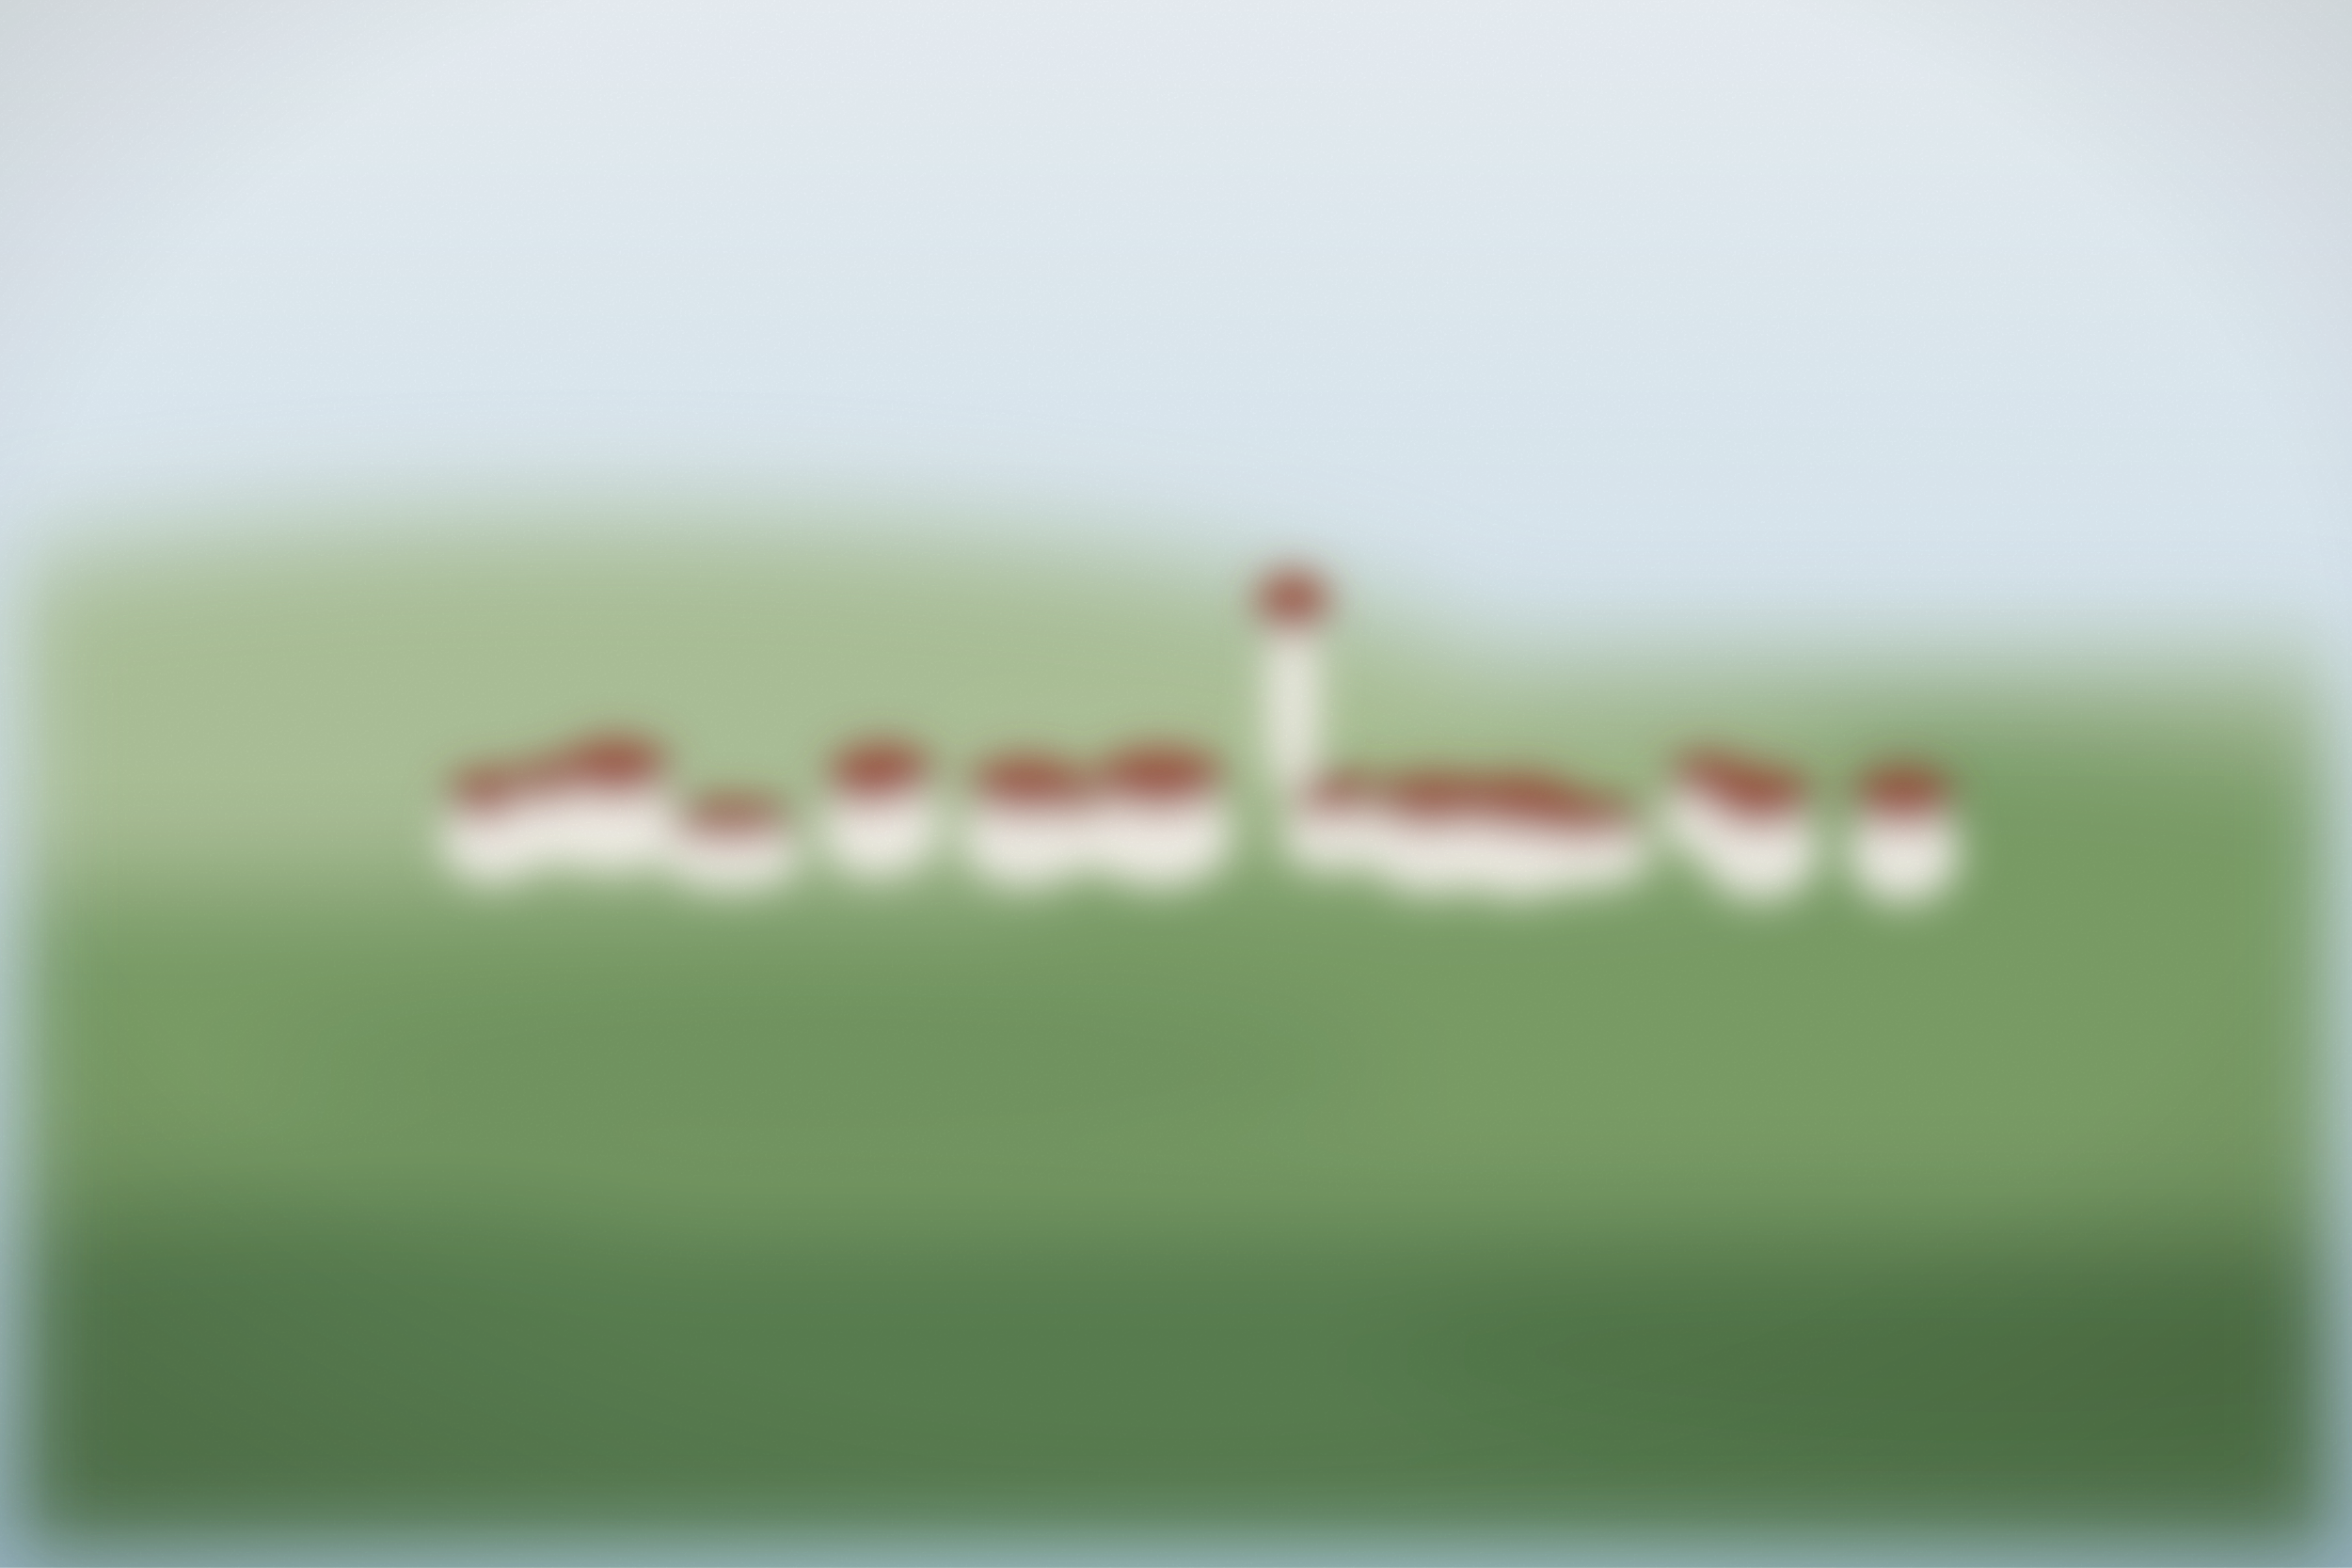
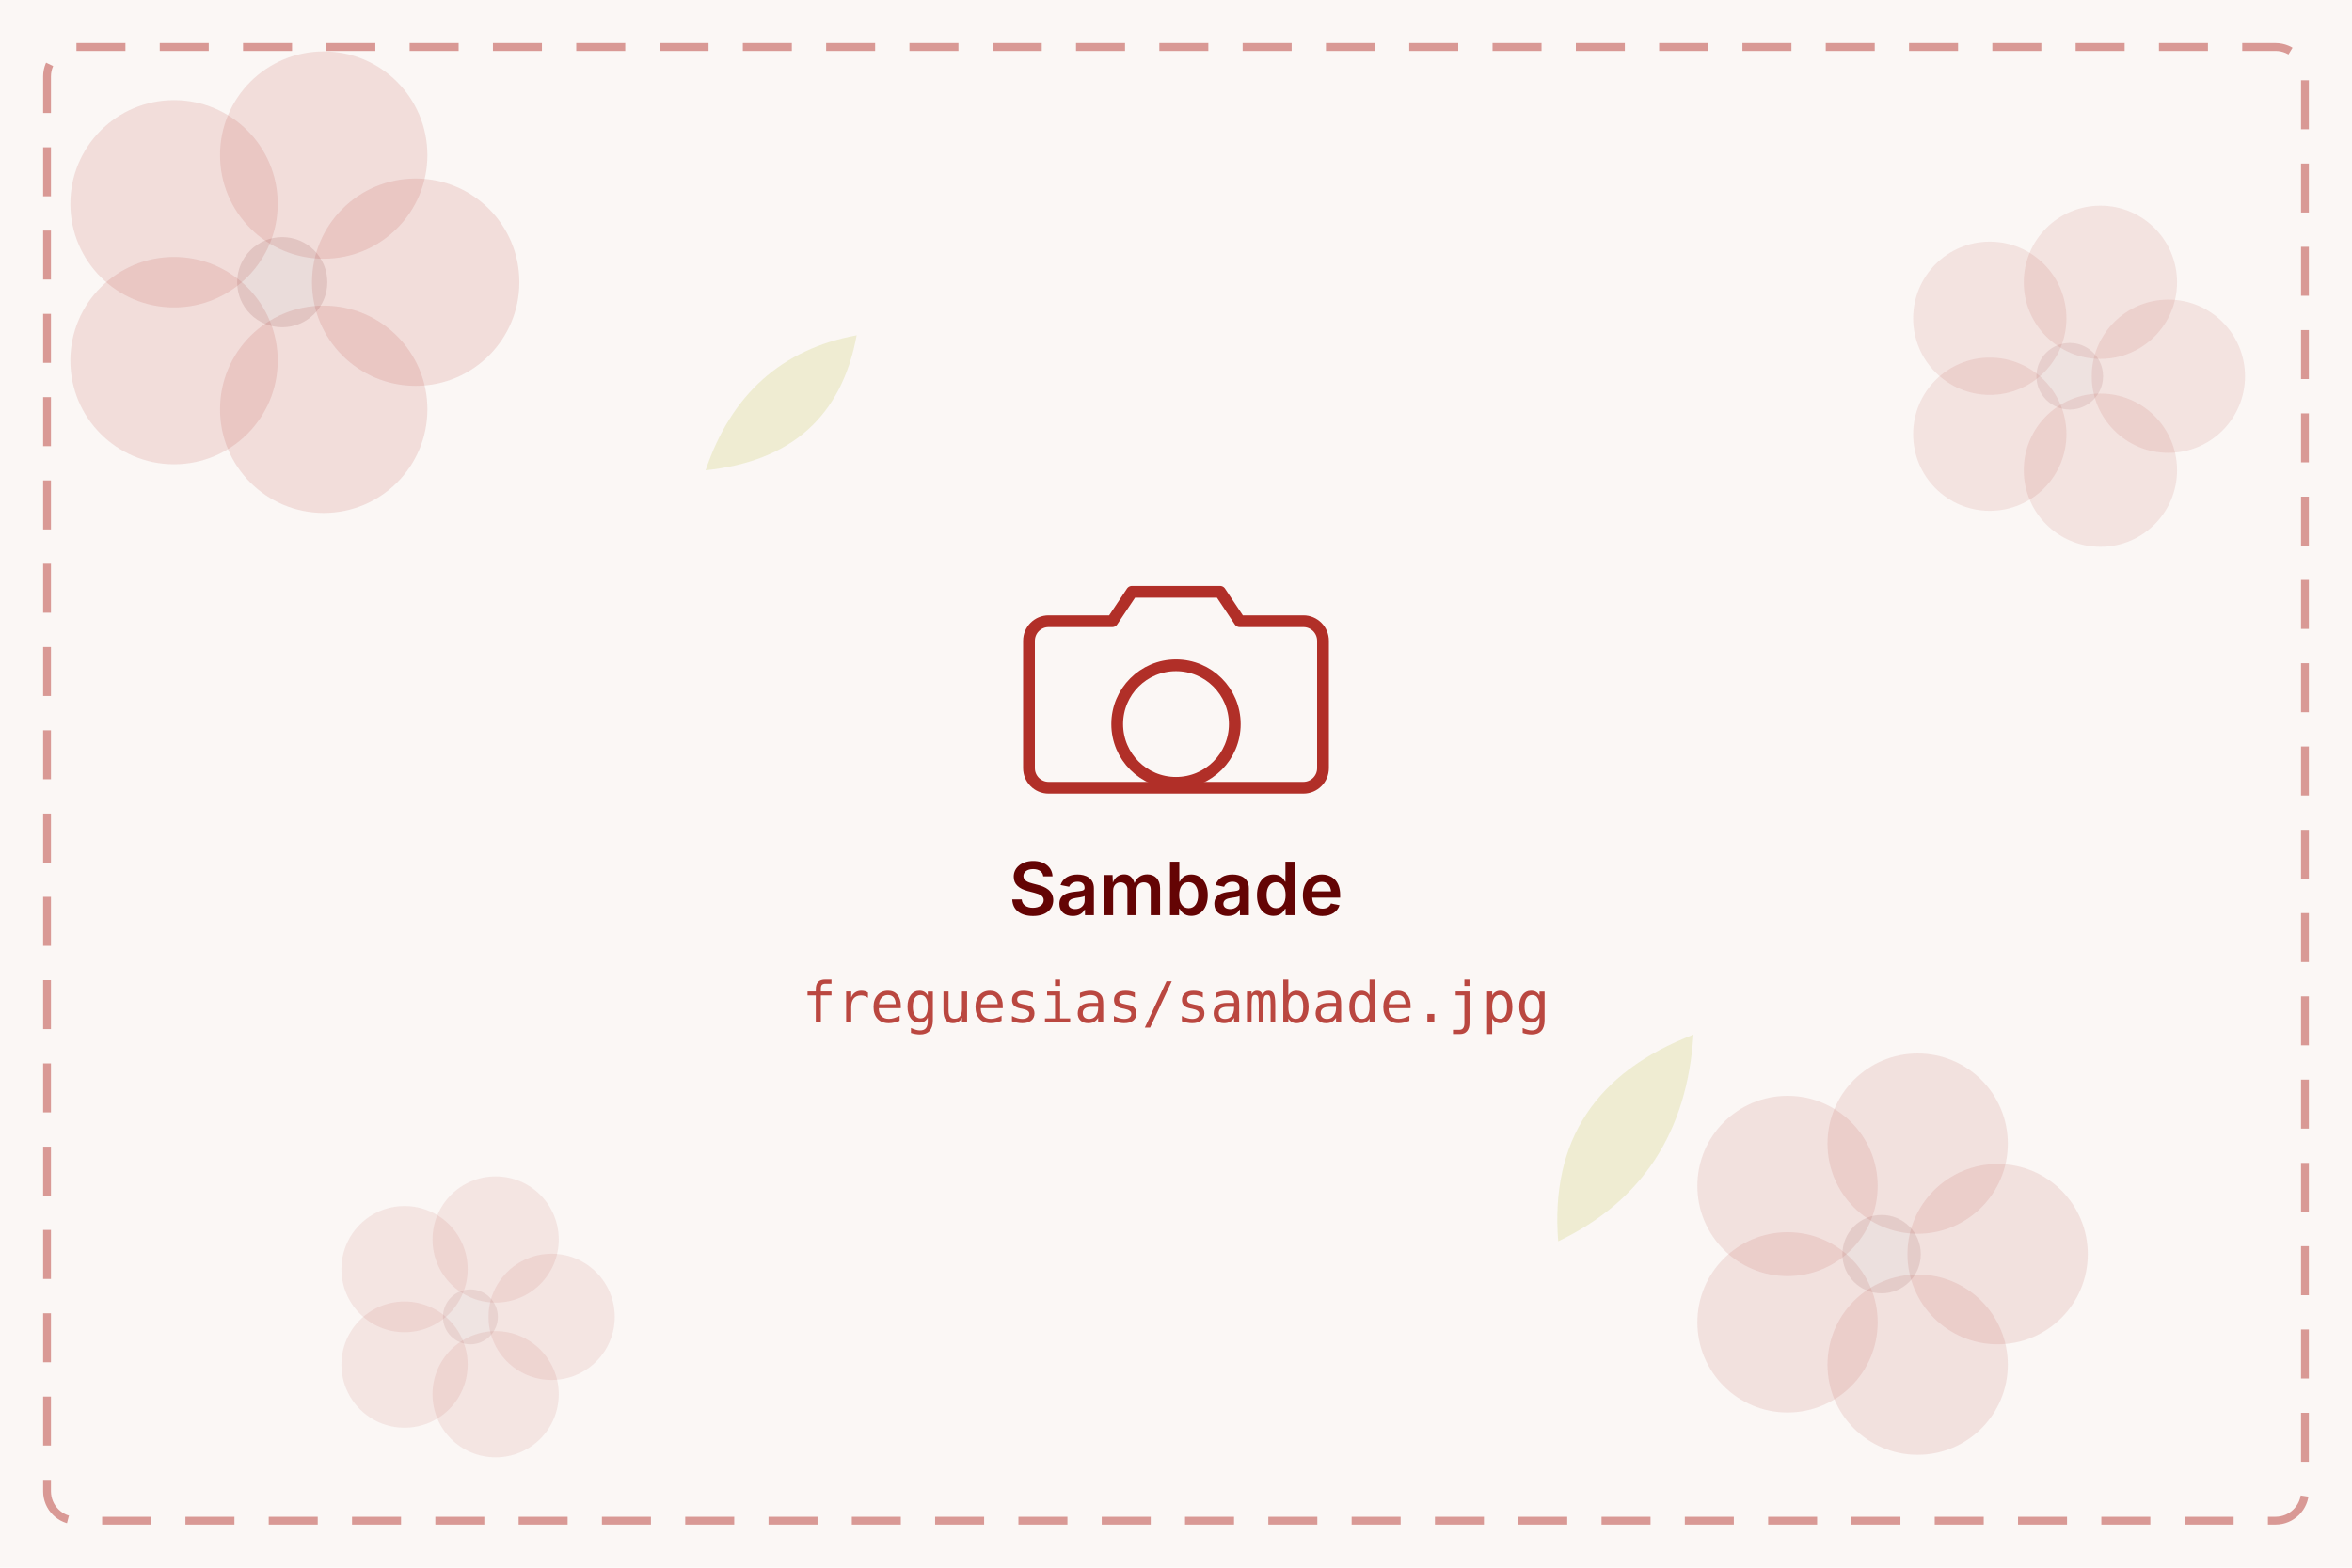
<svg xmlns="http://www.w3.org/2000/svg" viewBox="0 0 1200 800" width="1200" height="800" role="img">
-   <defs>
-     <linearGradient id="ceu" x1="0" y1="0" x2="0" y2="1">
-       <stop offset="0%" stop-color="#F0F7FC" />
-       <stop offset="55%" stop-color="#D9EBF7" />
-       <stop offset="100%" stop-color="#BADDF0" />
-     </linearGradient>
-     <radialGradient id="vinheta" cx="50%" cy="42%" r="78%">
-       <stop offset="62%" stop-color="#000" stop-opacity="0" />
-       <stop offset="100%" stop-color="#000" stop-opacity="0.16" />
-     </radialGradient>
-     <filter id="desfoque" x="-25%" y="-25%" width="150%" height="150%">
-       <feGaussianBlur stdDeviation="27.2" />
-     </filter>
-     <filter id="medio" x="-30%" y="-30%" width="160%" height="160%">
-       <feGaussianBlur stdDeviation="10.4" />
-     </filter>
-     <filter id="suave" x="-40%" y="-40%" width="180%" height="180%">
-       <feGaussianBlur stdDeviation="9.6" />
-     </filter>
-     <filter id="grao">
-       <feTurbulence type="fractalNoise" baseFrequency="0.9" numOctaves="2" stitchTiles="stitch" />
-       <feColorMatrix type="matrix" values="0 0 0 0 0  0 0 0 0 0  0 0 0 0 0  0.7 0.7 0.7 0 0" />
-     </filter>
-   </defs>
-   <rect width="1200" height="800" fill="url(#ceu)" />
-   <g filter="url(#desfoque)">
-     <rect x="-120" y="336" width="1440" height="560" fill="#A9BF97" opacity="1" />
-     <ellipse cx="300" cy="368" rx="480" ry="104" fill="#B2C79E" opacity="1" />
-     <rect x="-120" y="448" width="1440" height="480" fill="#7FA36B" opacity="1" />
-     <ellipse cx="936" cy="480" rx="432" ry="112" fill="#7FA36B" opacity="1" />
-     <rect x="-120" y="624" width="1440" height="320" fill="#5C8253" opacity="1" />
-     <ellipse cx="168" cy="736" rx="360" ry="128" fill="#5C8253" opacity="1" />
-     <ellipse cx="720" cy="400" rx="240" ry="40" fill="#BCCFa2" opacity="0.6" />
-     <ellipse cx="420" cy="544" rx="288" ry="40" fill="#6F9460" opacity="0.7" />
-     <ellipse cx="1020" cy="688" rx="312" ry="56" fill="#527549" opacity="0.7" />
+   <rect width="1200" height="800" fill="#FBF7F5" />
+   <g>
+     <g transform="translate(144 144) scale(4.6)">
+       <circle cx="14.8" cy="0" r="11.5" fill="#B43C34" opacity="0.14" />
+       <circle cx="4.6" cy="14.1" r="11.5" fill="#B43C34" opacity="0.14" />
+       <circle cx="-12" cy="8.7" r="11.5" fill="#B43C34" opacity="0.14" />
+       <circle cx="-12" cy="-8.7" r="11.5" fill="#B43C34" opacity="0.14" />
+       <circle cx="4.6" cy="-14.1" r="11.5" fill="#B43C34" opacity="0.14" />
+       <circle r="5" fill="#640404" opacity="0.112" />
+     </g>
+     <g transform="translate(1056 192) scale(3.4)">
+       <circle cx="14.8" cy="0" r="11.5" fill="#B43C34" opacity="0.11" />
+       <circle cx="4.6" cy="14.1" r="11.5" fill="#B43C34" opacity="0.11" />
+       <circle cx="-12" cy="8.7" r="11.5" fill="#B43C34" opacity="0.11" />
+       <circle cx="-12" cy="-8.7" r="11.5" fill="#B43C34" opacity="0.11" />
+       <circle cx="4.6" cy="-14.1" r="11.5" fill="#B43C34" opacity="0.11" />
+       <circle r="5" fill="#640404" opacity="0.088" />
+     </g>
+     <g transform="translate(240 672) scale(2.8)">
+       <circle cx="14.8" cy="0" r="11.5" fill="#B43C34" opacity="0.1" />
+       <circle cx="4.6" cy="14.1" r="11.5" fill="#B43C34" opacity="0.1" />
+       <circle cx="-12" cy="8.7" r="11.5" fill="#B43C34" opacity="0.1" />
+       <circle cx="-12" cy="-8.7" r="11.5" fill="#B43C34" opacity="0.1" />
+       <circle cx="4.6" cy="-14.1" r="11.5" fill="#B43C34" opacity="0.1" />
+       <circle r="5" fill="#640404" opacity="0.08" />
+     </g>
+     <g transform="translate(960 640) scale(4)">
+       <circle cx="14.8" cy="0" r="11.5" fill="#B43C34" opacity="0.12" />
+       <circle cx="4.6" cy="14.1" r="11.5" fill="#B43C34" opacity="0.12" />
+       <circle cx="-12" cy="8.7" r="11.5" fill="#B43C34" opacity="0.12" />
+       <circle cx="-12" cy="-8.7" r="11.5" fill="#B43C34" opacity="0.12" />
+       <circle cx="4.6" cy="-14.1" r="11.5" fill="#B43C34" opacity="0.12" />
+       <circle r="5" fill="#640404" opacity="0.096" />
+     </g>
+     <path transform="translate(360 240) rotate(-20) scale(3.2)" d="M0 0q12-15 30-12q-10 17-30 12Z" fill="#A9B416" opacity="0.16" />
+     <path transform="translate(864 528) rotate(145) scale(3.9)" d="M0 0q12-15 30-12q-10 17-30 12Z" fill="#A9B416" opacity="0.16" />
  </g>
-   <g filter="url(#medio)">
-     <ellipse cx="252.2" cy="428.5" rx="27.2" ry="21.5" fill="#FBF8F1" opacity="0.97" />
-     <ellipse cx="252.2" cy="405.9" rx="24.5" ry="12.9" fill="#9E4B38" opacity="0.95" />
-     <ellipse cx="295.2" cy="421.4" rx="38.2" ry="21" fill="#FBF8F1" opacity="0.97" />
-     <ellipse cx="295.2" cy="399.4" rx="34.3" ry="12.6" fill="#9E4B38" opacity="0.95" />
-     <ellipse cx="314.5" cy="419.4" rx="30.1" ry="25.5" fill="#FBF8F1" opacity="0.97" />
-     <ellipse cx="314.5" cy="392.6" rx="27.1" ry="15.3" fill="#9E4B38" opacity="0.95" />
-     <ellipse cx="373.3" cy="436.5" rx="36.2" ry="16.9" fill="#FBF8F1" opacity="0.97" />
-     <ellipse cx="373.3" cy="418.7" rx="32.6" ry="10.2" fill="#9E4B38" opacity="0.95" />
-     <ellipse cx="450.5" cy="421.3" rx="28.9" ry="25" fill="#FBF8F1" opacity="0.97" />
-     <ellipse cx="450.5" cy="395" rx="26" ry="15" fill="#9E4B38" opacity="0.95" />
-     <ellipse cx="443.2" cy="423" rx="23.2" ry="23.8" fill="#FBF8F1" opacity="0.97" />
-     <ellipse cx="443.2" cy="398" rx="20.9" ry="14.3" fill="#9E4B38" opacity="0.95" />
-     <ellipse cx="524.1" cy="427.4" rx="33.5" ry="24.6" fill="#FBF8F1" opacity="0.97" />
-     <ellipse cx="524.1" cy="401.5" rx="30.1" ry="14.8" fill="#9E4B38" opacity="0.95" />
-     <ellipse cx="578.2" cy="429" rx="40.8" ry="17.2" fill="#FBF8F1" opacity="0.97" />
-     <ellipse cx="578.2" cy="410.9" rx="36.8" ry="10.3" fill="#9E4B38" opacity="0.95" />
-     <ellipse cx="591.5" cy="425.9" rx="37.1" ry="26.5" fill="#FBF8F1" opacity="0.97" />
-     <ellipse cx="591.5" cy="398.1" rx="33.4" ry="15.9" fill="#9E4B38" opacity="0.95" />
-     <ellipse cx="679.7" cy="425.6" rx="26" ry="18.9" fill="#FBF8F1" opacity="0.97" />
-     <ellipse cx="679.7" cy="405.8" rx="23.4" ry="11.3" fill="#9E4B38" opacity="0.95" />
-     <ellipse cx="731.7" cy="432.9" rx="35.5" ry="22.8" fill="#FBF8F1" opacity="0.97" />
-     <ellipse cx="731.7" cy="409" rx="31.9" ry="13.7" fill="#9E4B38" opacity="0.95" />
-     <ellipse cx="774.7" cy="434.5" rx="34.6" ry="23.5" fill="#FBF8F1" opacity="0.97" />
-     <ellipse cx="774.7" cy="409.8" rx="31.1" ry="14.1" fill="#9E4B38" opacity="0.95" />
-     <ellipse cx="807" cy="435.7" rx="35.6" ry="17.1" fill="#FBF8F1" opacity="0.97" />
-     <ellipse cx="807" cy="417.7" rx="32" ry="10.3" fill="#9E4B38" opacity="0.95" />
-     <ellipse cx="871.9" cy="417.3" rx="23.4" ry="19.5" fill="#FBF8F1" opacity="0.97" />
-     <ellipse cx="871.9" cy="396.8" rx="21.1" ry="11.7" fill="#9E4B38" opacity="0.95" />
-     <ellipse cx="898.2" cy="433.8" rx="29.7" ry="25.1" fill="#FBF8F1" opacity="0.97" />
-     <ellipse cx="898.2" cy="407.4" rx="26.8" ry="15" fill="#9E4B38" opacity="0.95" />
-     <ellipse cx="971.2" cy="434.5" rx="28.5" ry="26" fill="#FBF8F1" opacity="0.97" />
-     <ellipse cx="971.2" cy="407.2" rx="25.7" ry="15.6" fill="#9E4B38" opacity="0.95" />
-     <ellipse cx="659.5" cy="356" rx="13.2" ry="52" fill="#FBF8F1" opacity="0.97" />
-     <ellipse cx="659.5" cy="308" rx="18" ry="16" fill="#9E4B38" opacity="0.95" />
+   <rect x="24" y="24" width="1152" height="752" rx="15" fill="none" stroke="#A40C04" stroke-width="4" stroke-dasharray="25 17.5" opacity="0.4" />
+   <g transform="translate(600 352)" fill="none" stroke="#A40C04" stroke-width="6" stroke-linejoin="round" stroke-linecap="round" opacity="0.85">
+     <path d="M-65 -35h32.5l10 -15h45l10 15h32.5a10 10 0 0 1 10 10v65a10 10 0 0 1 -10 10h-130a10 10 0 0 1 -10 -10v-65a10 10 0 0 1 10 -10Z" />
+     <circle cx="0" cy="17.5" r="30" />
  </g>
-   <rect width="1200" height="800" fill="url(#vinheta)" />
-   <rect width="1200" height="800" filter="url(#grao)" opacity="0.055" />
+   <text x="600" y="467" text-anchor="middle" font-family="Inter, system-ui, sans-serif" font-size="37.5" font-weight="600" fill="#640404">Sambade</text>
+   <text x="600" y="521.7" text-anchor="middle" font-family="ui-monospace, SFMono-Regular, Menlo, monospace" font-size="28.8" fill="#A40C04" opacity="0.75">freguesias/sambade.jpg</text>
</svg>
